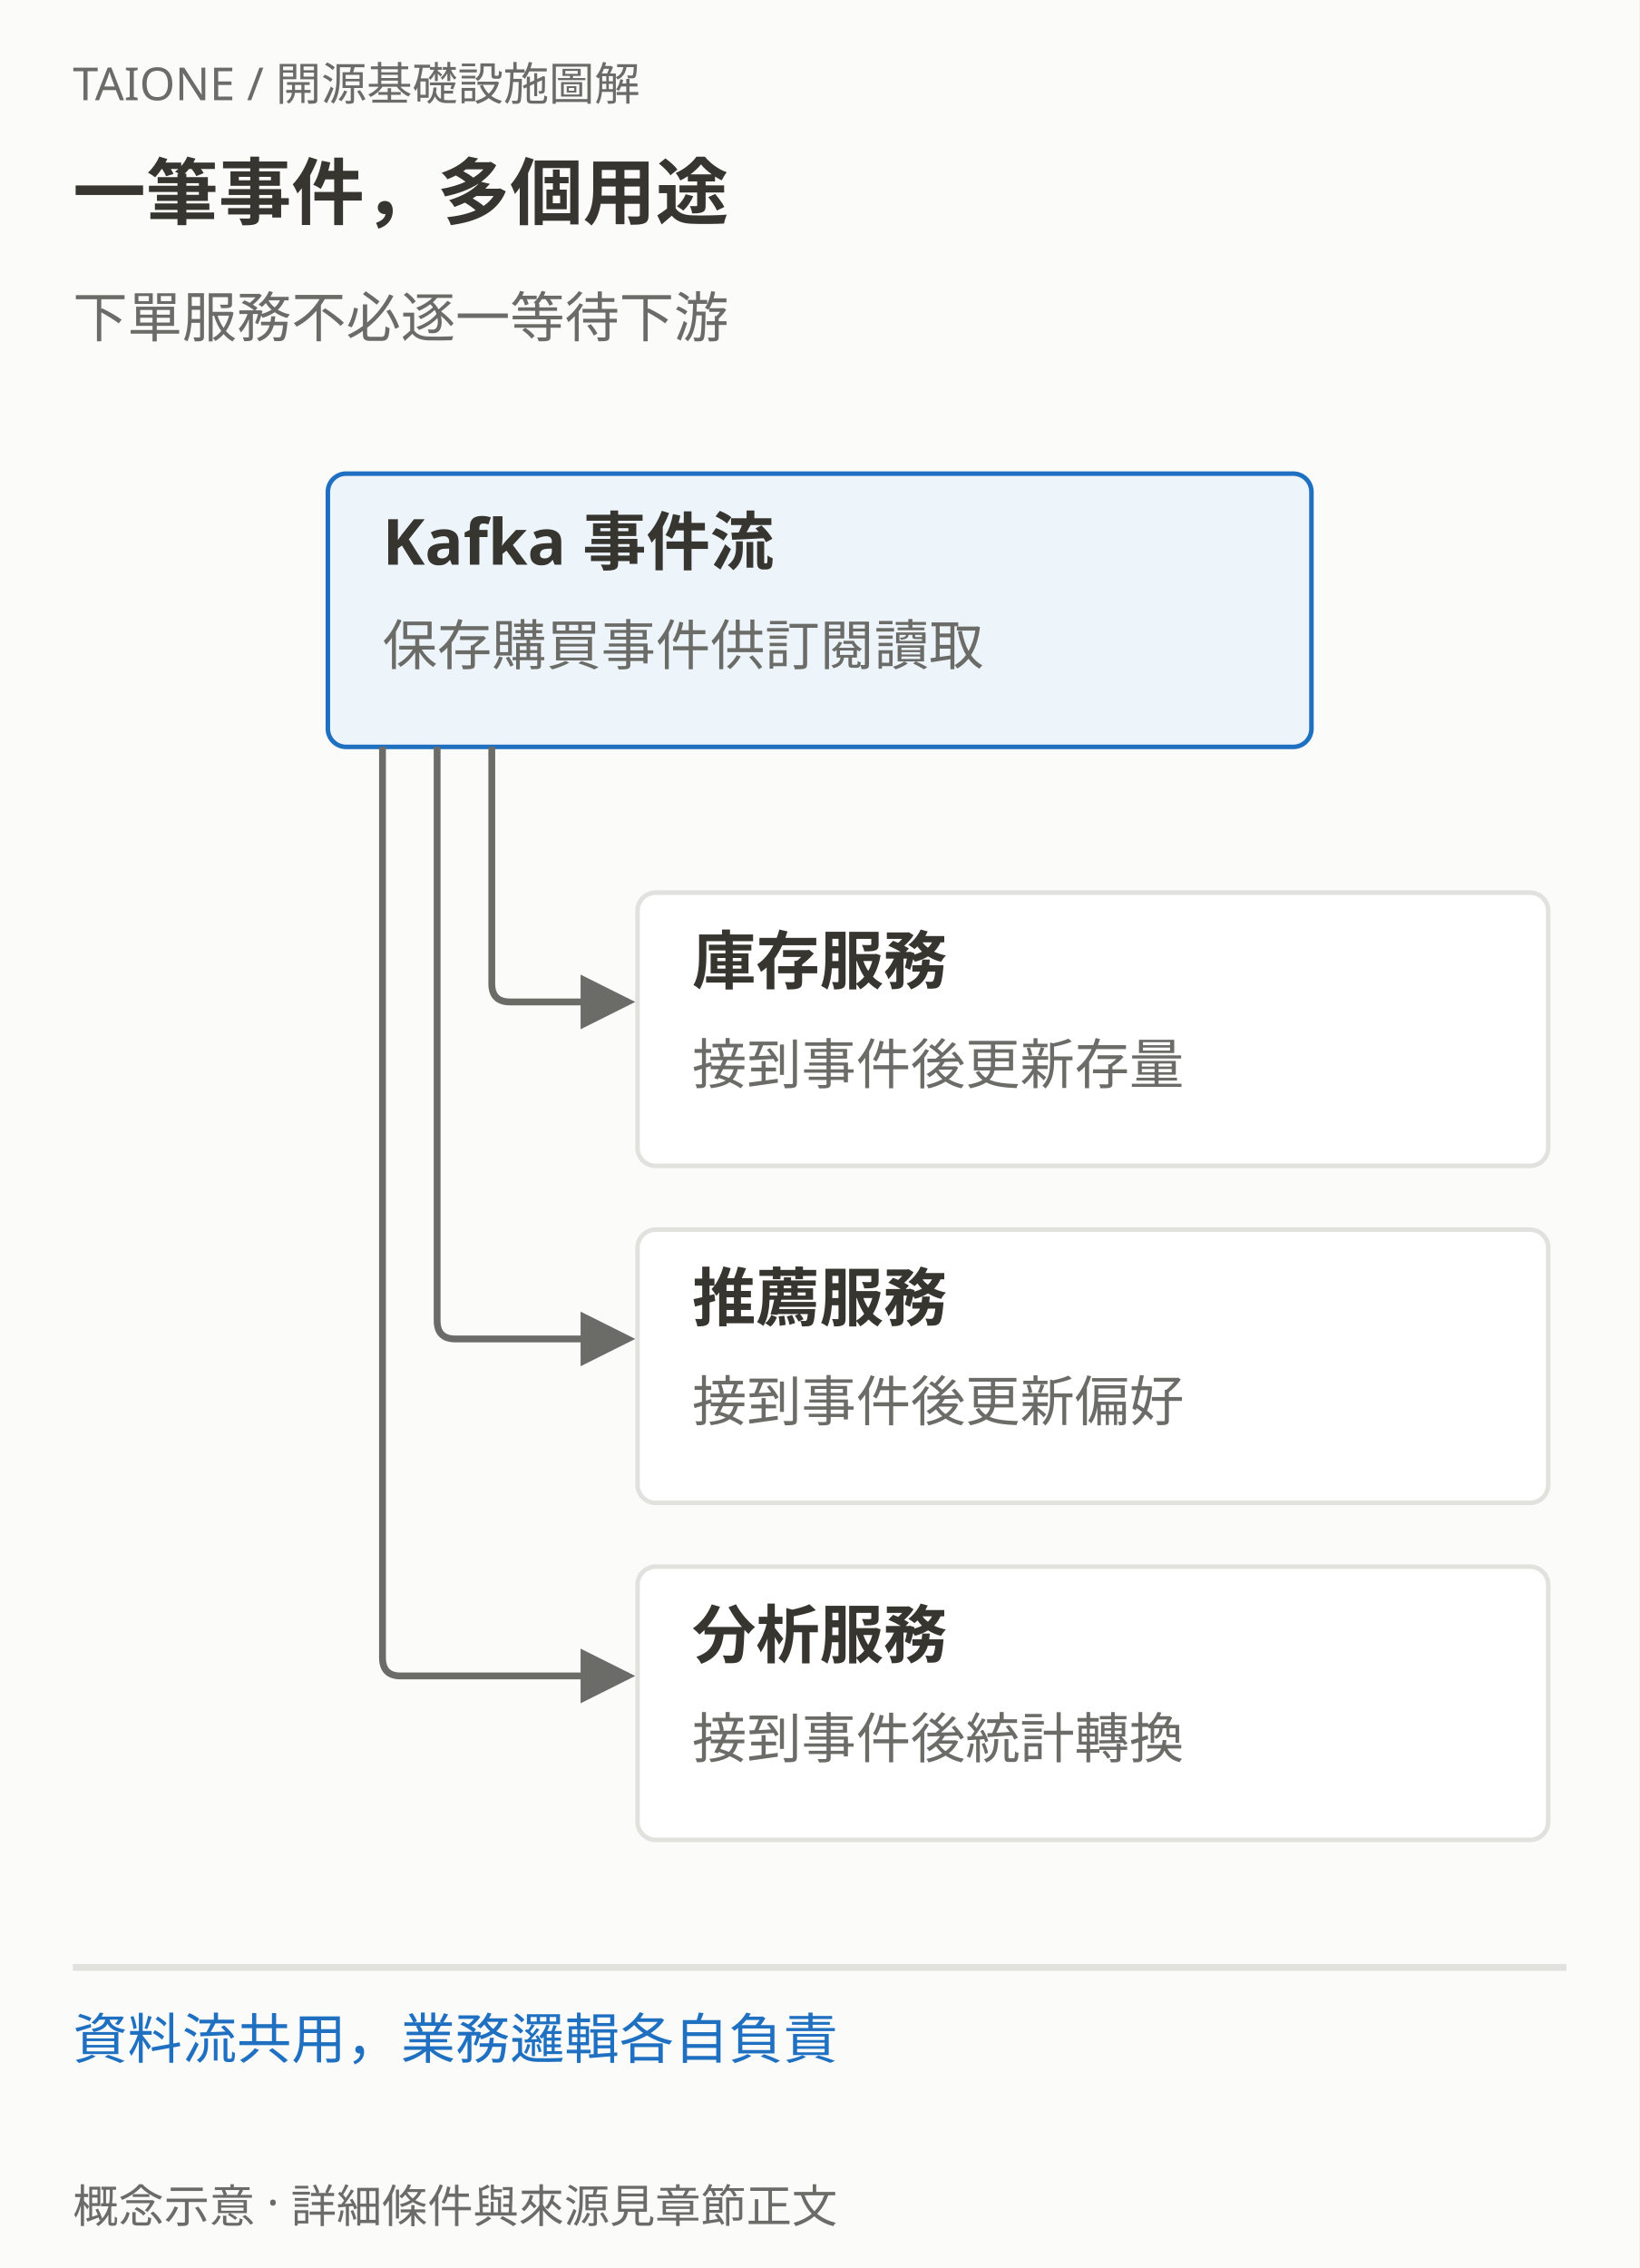
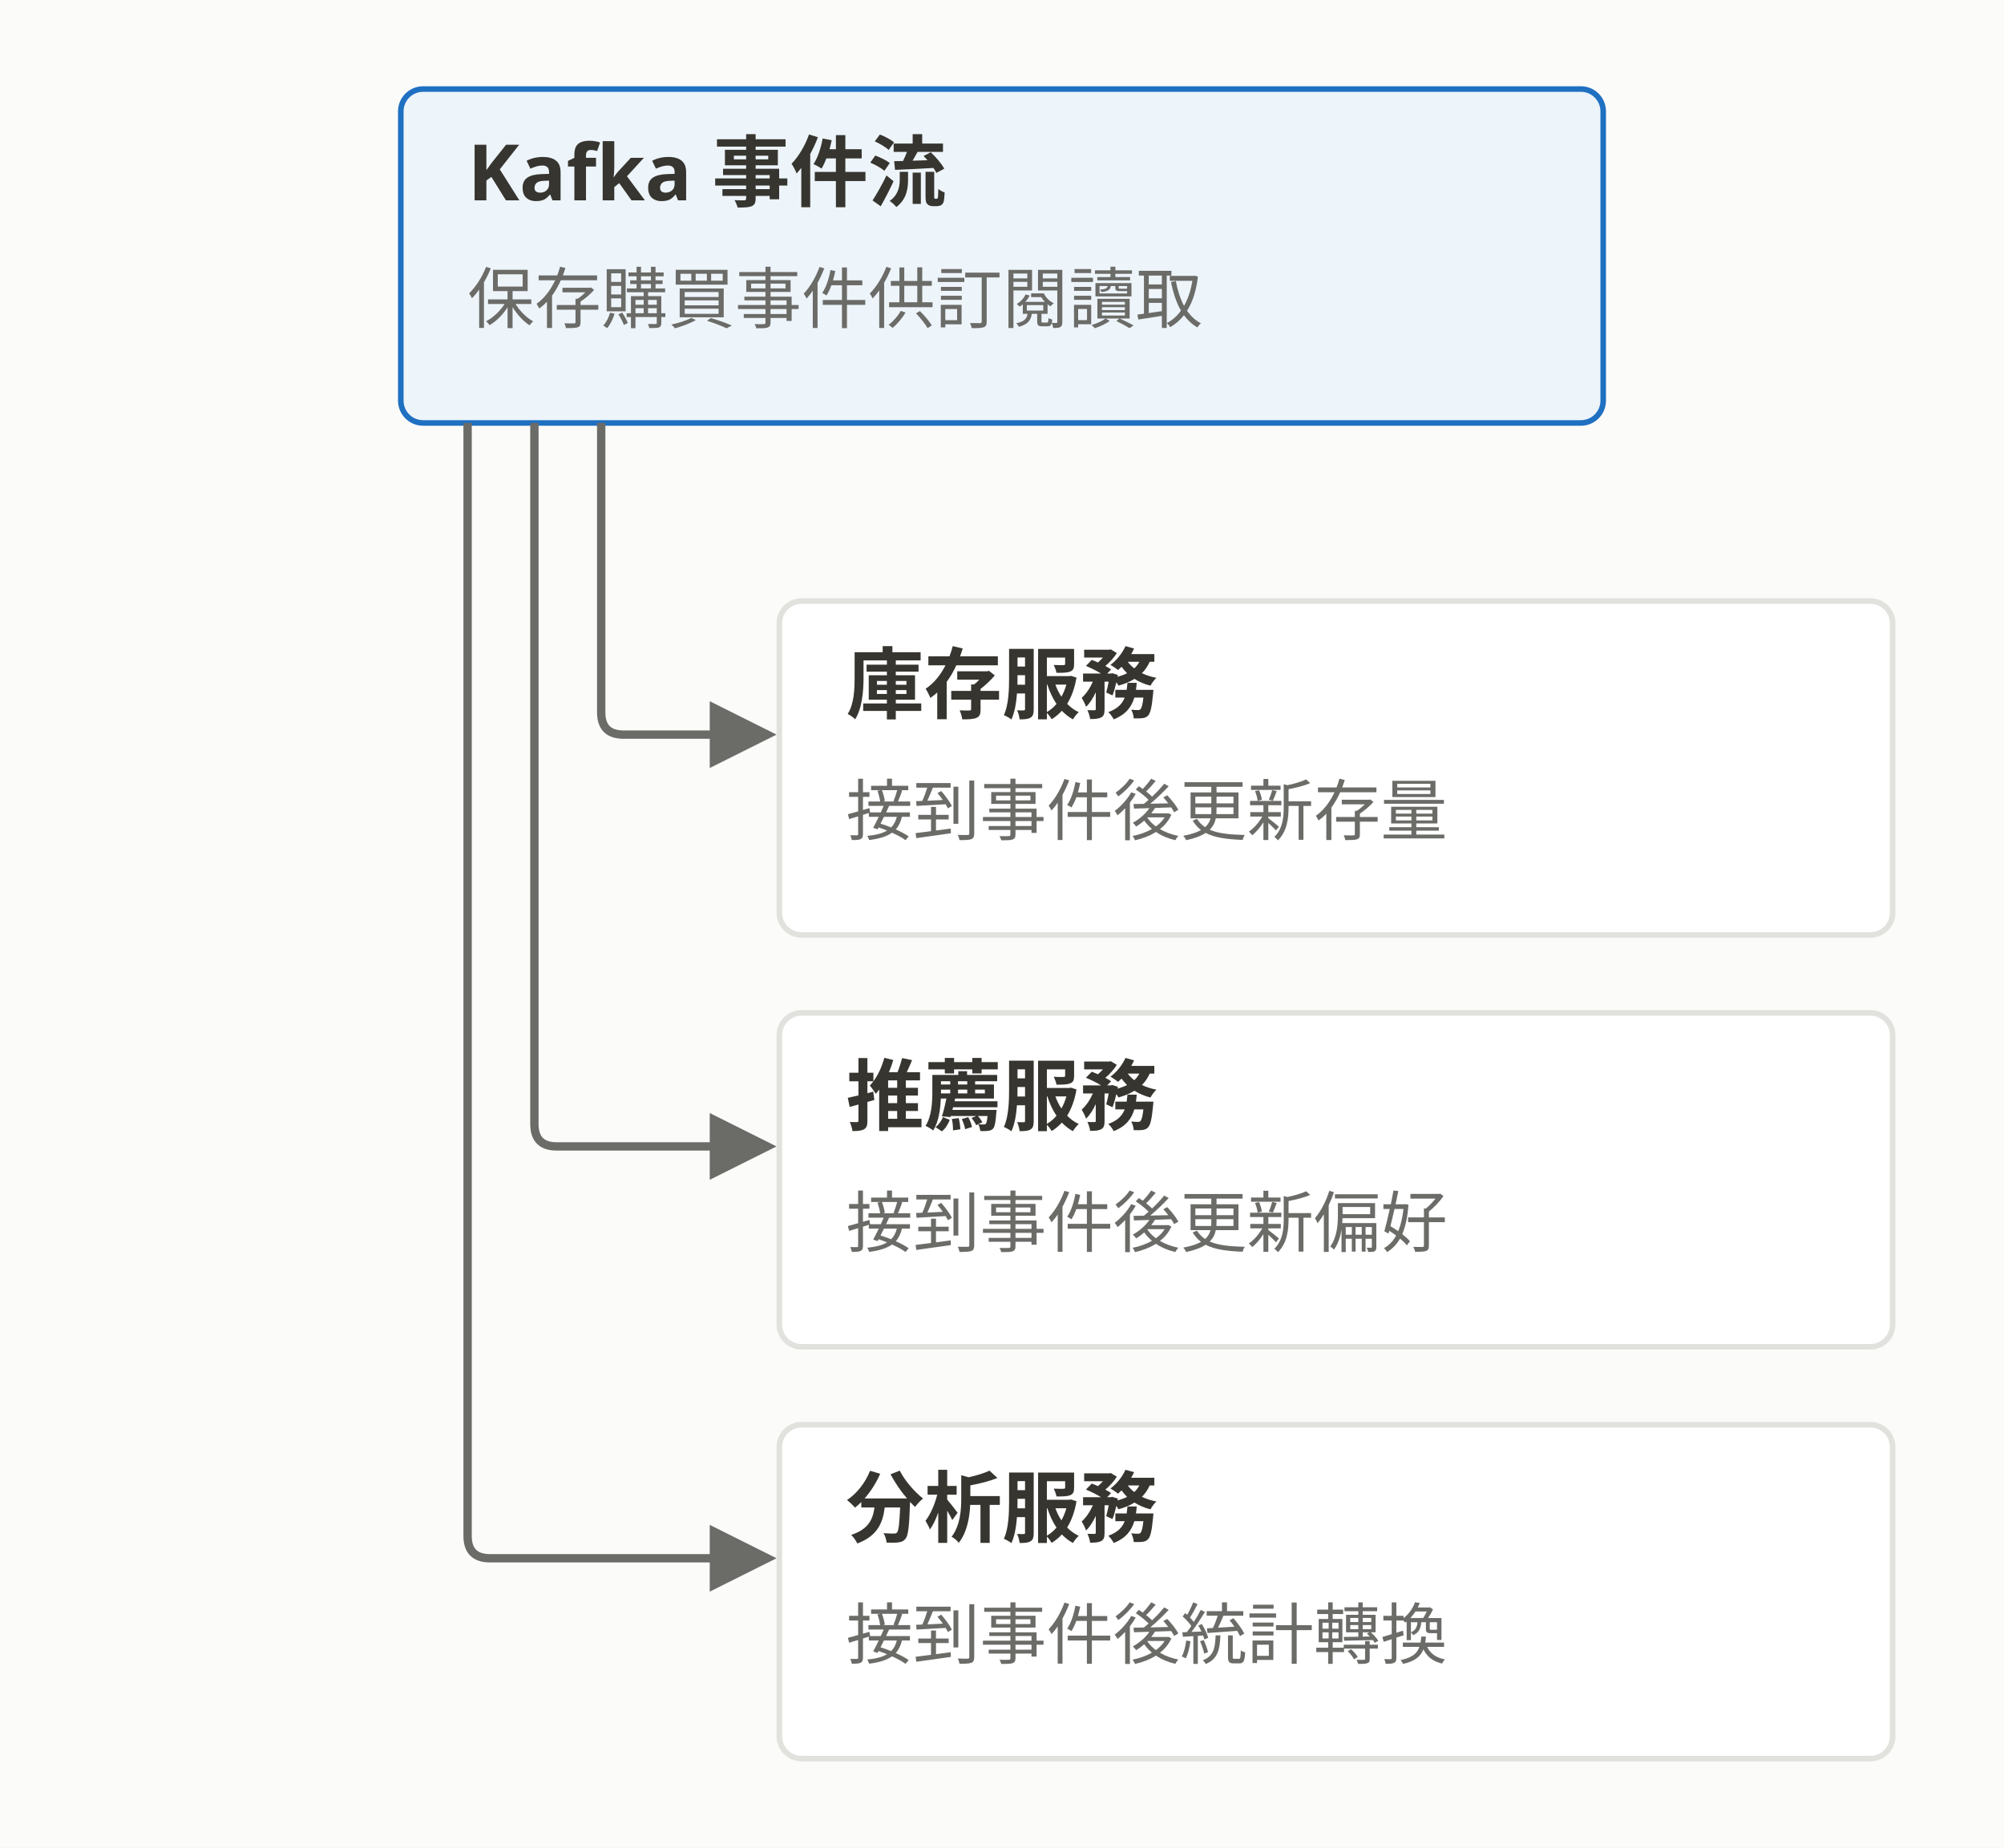
- <svg xmlns="http://www.w3.org/2000/svg" viewBox="0 0 720 996" role="img" aria-labelledby="11-a-title 11-a-desc">
+ <svg xmlns="http://www.w3.org/2000/svg" viewBox="0 0 720 664" role="img" aria-labelledby="11-a-title 11-a-desc">
  <defs>
    <marker id="11-a-arrow" markerWidth="8" markerHeight="8" refX="7" refY="4" orient="auto">
      <path d="M0 0 L8 4 L0 8 Z" fill="#6b6b68" />
    </marker>
  </defs>
-   <g font-family="'Noto Sans TC','PingFang TC','Heiti TC',sans-serif">
-     <rect x="0" y="0" width="720" height="996" rx="0" fill="#fbfbfa" stroke="none" stroke-width="2" />
+   <rect x="0" y="0" width="720" height="664" rx="0" fill="#fbfbfa" stroke="none" stroke-width="2" />
+   <g font-family="'Noto Sans TC','PingFang TC','Heiti TC',sans-serif" transform="translate(0 -176)">
    <rect x="144" y="208" width="432" height="120" rx="8" fill="#edf4fa" stroke="#1f70c1" stroke-width="2" />
    <text x="168" y="248" font-size="28" fill="#37352f" font-weight="600" text-anchor="start">Kafka 事件流</text>
    <text x="168" y="292" font-size="24" fill="#6b6b68" font-weight="400" text-anchor="start">保存購買事件供訂閱讀取</text>
    <path d="M 216 328 V 432 Q 216 440 224 440 H 276" fill="none" stroke="#6b6b68" stroke-width="3" marker-end="url(#11-a-arrow)" />
    <rect x="280" y="392" width="400" height="120" rx="8" fill="white" stroke="#e1e1dd" stroke-width="2" />
    <text x="304" y="432" font-size="28" fill="#37352f" font-weight="600" text-anchor="start">庫存服務</text>
    <text x="304" y="476" font-size="24" fill="#6b6b68" font-weight="400" text-anchor="start">接到事件後更新存量</text>
    <path d="M 192 328 V 580 Q 192 588 200 588 H 276" fill="none" stroke="#6b6b68" stroke-width="3" marker-end="url(#11-a-arrow)" />
    <rect x="280" y="540" width="400" height="120" rx="8" fill="white" stroke="#e1e1dd" stroke-width="2" />
    <text x="304" y="580" font-size="28" fill="#37352f" font-weight="600" text-anchor="start">推薦服務</text>
    <text x="304" y="624" font-size="24" fill="#6b6b68" font-weight="400" text-anchor="start">接到事件後更新偏好</text>
    <path d="M 168 328 V 728 Q 168 736 176 736 H 276" fill="none" stroke="#6b6b68" stroke-width="3" marker-end="url(#11-a-arrow)" />
    <rect x="280" y="688" width="400" height="120" rx="8" fill="white" stroke="#e1e1dd" stroke-width="2" />
    <text x="304" y="728" font-size="28" fill="#37352f" font-weight="600" text-anchor="start">分析服務</text>
    <text x="304" y="772" font-size="24" fill="#6b6b68" font-weight="400" text-anchor="start">接到事件後統計轉換</text>
-     <text x="32" y="44" font-size="20" fill="#6b6b68" font-weight="400" text-anchor="start">TAIONE / 開源基礎設施圖解</text>
-     <text x="32" y="96" font-size="32" fill="#37352f" font-weight="600" text-anchor="start">一筆事件，多個用途</text>
-     <text x="32" y="148" font-size="24" fill="#6b6b68" font-weight="400" text-anchor="start">下單服務不必逐一等待下游</text>
-     <path d="M 32 864 H 688" fill="none" stroke="#e1e1dd" stroke-width="3" />
-     <text x="32" y="904" font-size="24" fill="#1f70c1" font-weight="500" text-anchor="start">資料流共用，業務邏輯各自負責</text>
-     <text x="32" y="976" font-size="20" fill="#6b6b68" font-weight="400" text-anchor="start">概念示意 · 詳細條件與來源見章節正文</text>
  </g>
</svg>
